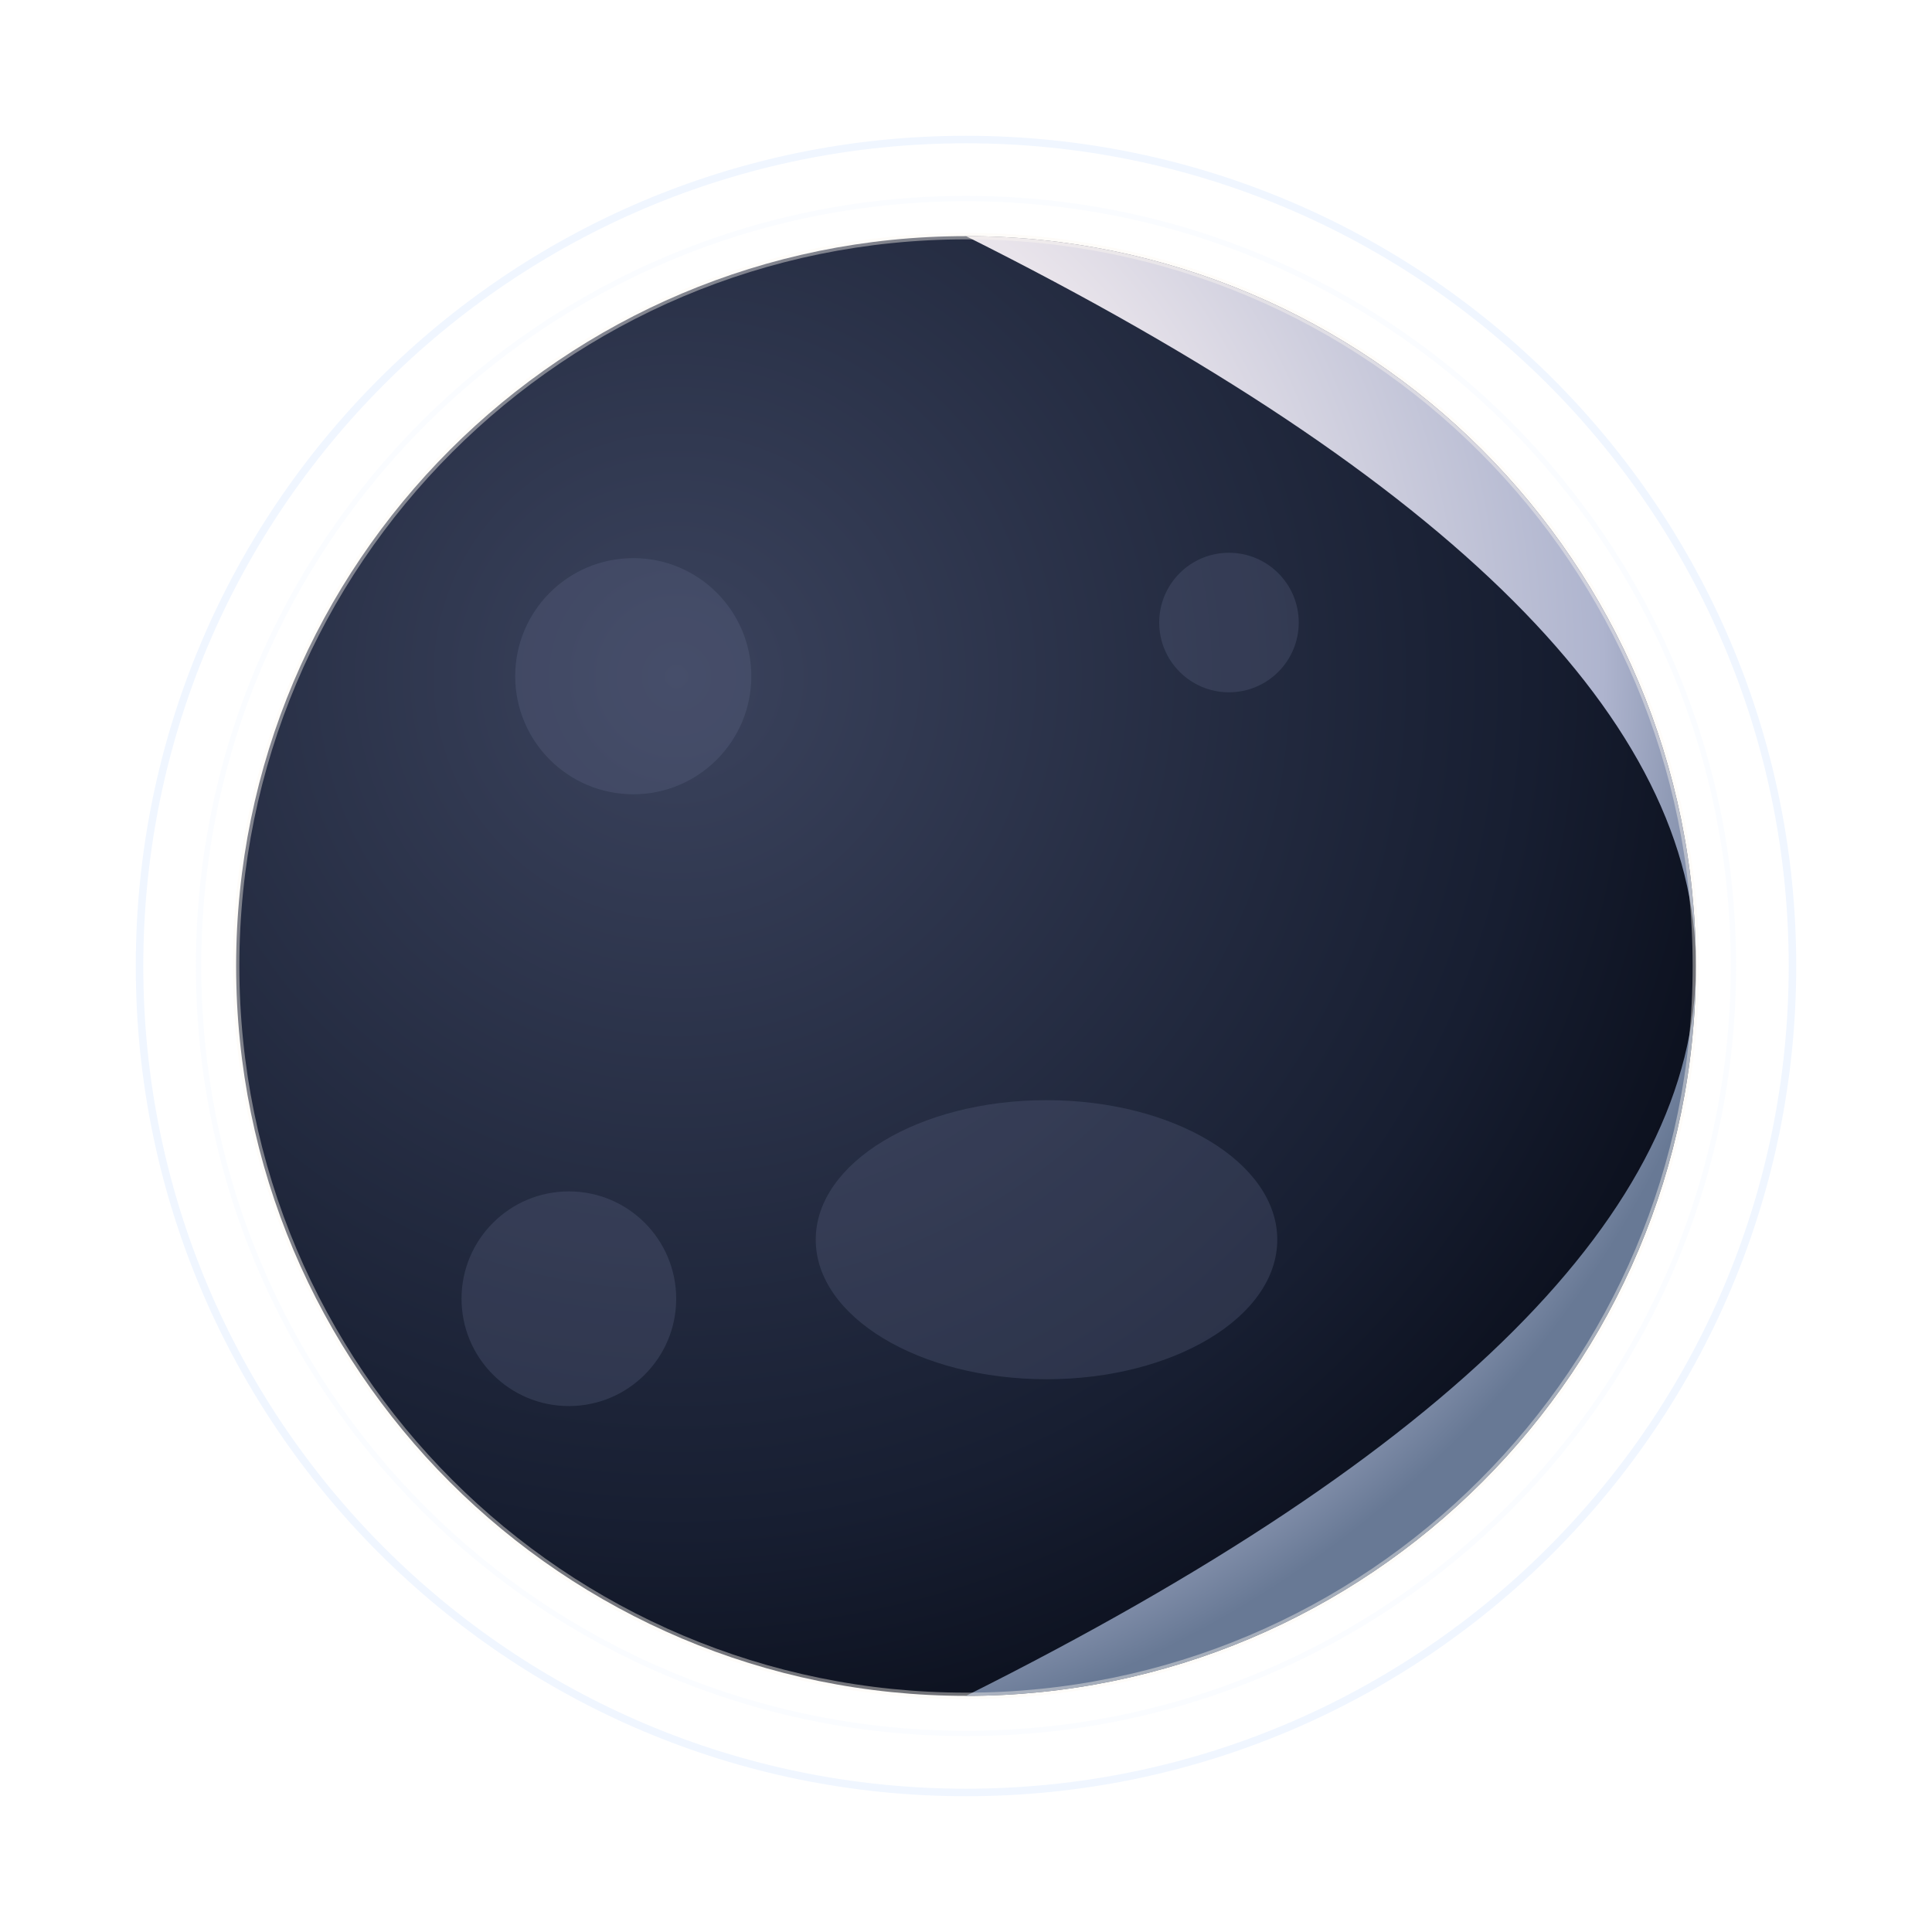
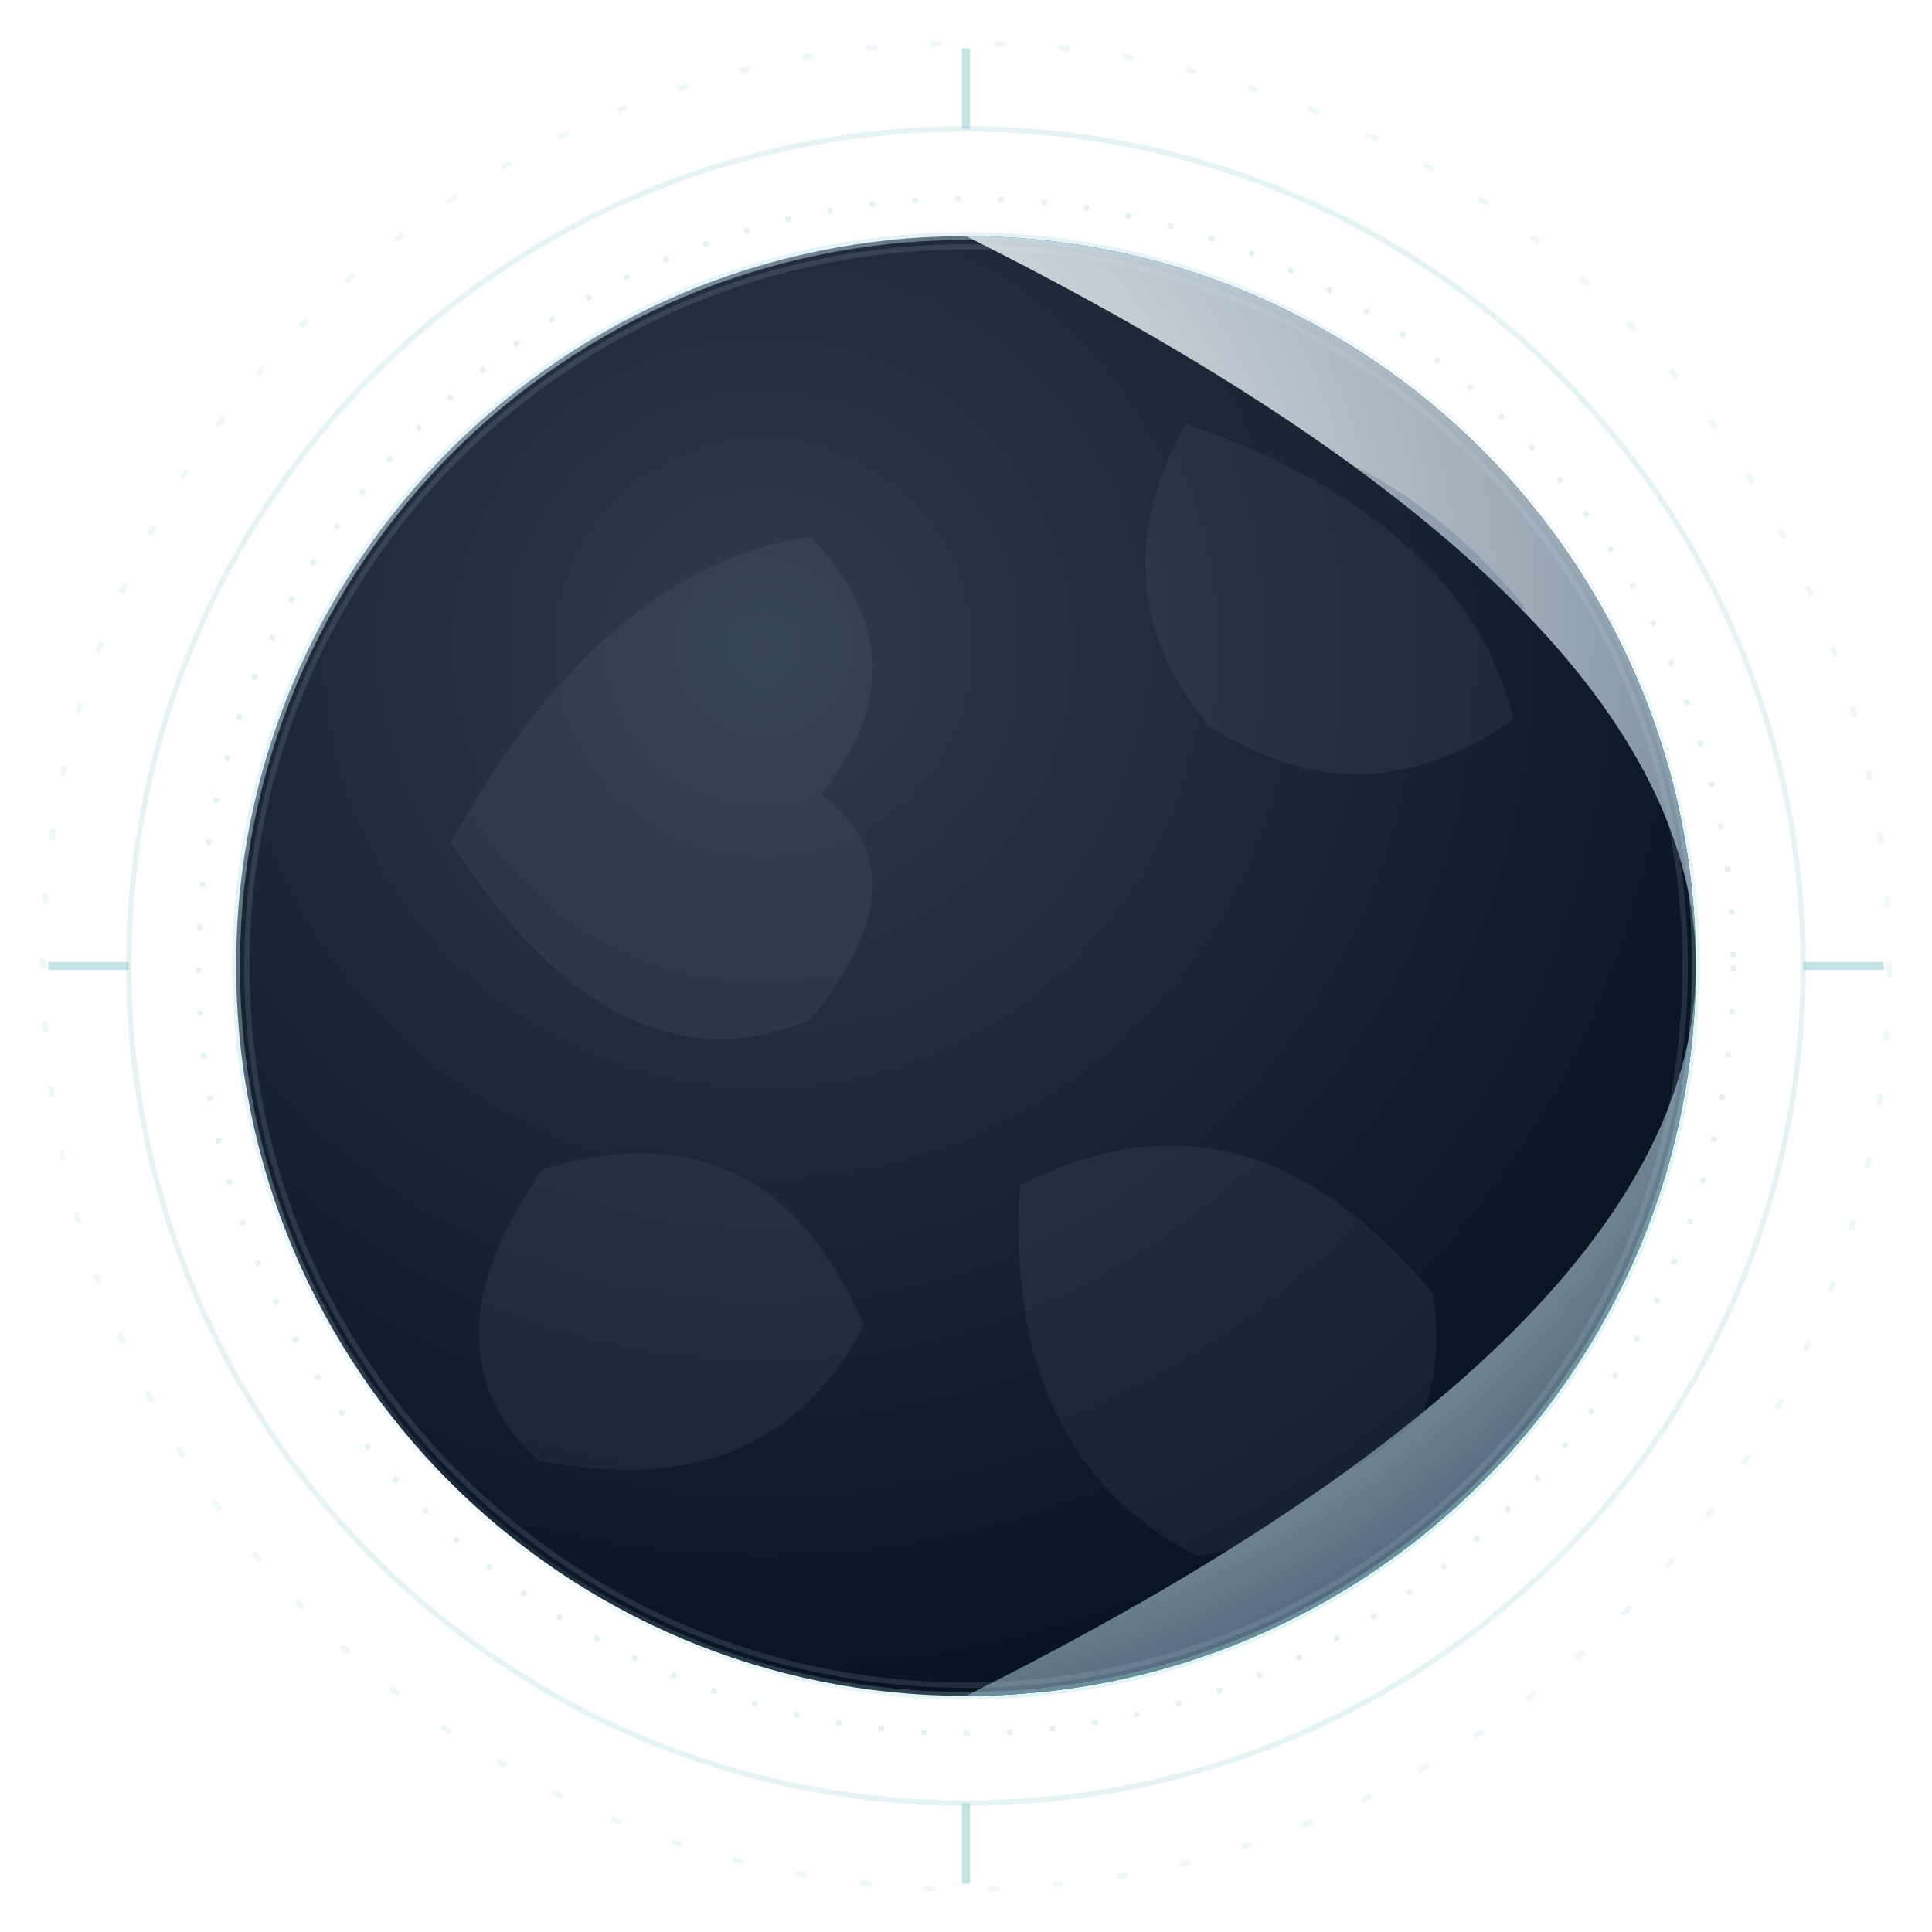
- <svg xmlns="http://www.w3.org/2000/svg" class="lp-moon-svg" viewBox="0 0 360 360" role="img" aria-label="Moon phase visualization" width="360" height="360">
+ <svg xmlns="http://www.w3.org/2000/svg" class="lp-moon-svg" viewBox="0 0 360 360" role="img" aria-label="Lunar illumination model" width="360" height="360">
  <defs>
-     <radialGradient id="lp-moon-dark" cx="30%" cy="30%" r="80%">
-       <stop stop-color="#3b435d" />
-       <stop offset=".74" stop-color="#171e31" />
-       <stop offset="1" stop-color="#090d19" />
+     <radialGradient id="lp-moon-dark" cx="36%" cy="28%" r="85%">
+       <stop stop-color="#303d50" />
+       <stop offset=".50" stop-color="#192432" />
+       <stop offset=".84" stop-color="#0a1523" />
+       <stop offset="1" stop-color="#050d18" />
    </radialGradient>
-     <radialGradient id="lp-moon-light" cx="30%" cy="29%" r="76%">
-       <stop stop-color="#fffbd9" />
-       <stop offset=".48" stop-color="#e9e4eb" />
-       <stop offset=".84" stop-color="#aeb4ce" />
-       <stop offset="1" stop-color="#687995" />
+     <radialGradient id="lp-moon-light" cx="35%" cy="25%" r="88%">
+       <stop stop-color="#f3f0e8" />
+       <stop offset=".28" stop-color="#d3d9de" />
+       <stop offset=".61" stop-color="#9dabb7" />
+       <stop offset=".83" stop-color="#6d8193" />
+       <stop offset="1" stop-color="#334b61" />
    </radialGradient>
+     <linearGradient id="lp-moon-glint" x1="0" y1="0" x2="1" y2="1">
+       <stop stop-color="#e4f8ff" stop-opacity=".72" />
+       <stop offset=".5" stop-color="#96cad7" stop-opacity=".08" />
+       <stop offset="1" stop-color="#9be7e4" stop-opacity=".42" />
+     </linearGradient>
+     <clipPath id="lp-moon-bound">
+       <circle cx="180" cy="180" r="135.5" />
+     </clipPath>
    <clipPath id="lp-moon-clip">
      <path id="lp-moon-light-path" d="M 180 44 A 136 136 0 0 1 180 316 Q 452 180 180 44 Z" />
    </clipPath>
  </defs>
-   <circle cx="180" cy="180" r="154" fill="none" stroke="#bdd8ff" stroke-opacity=".22" stroke-width="1.4" />
-   <circle cx="180" cy="180" r="143" fill="none" stroke="#d7e7ff" stroke-opacity=".12" />
+   <g fill="none" stroke="#79bfc6">
+     <circle cx="180" cy="180" r="172" stroke-opacity=".12" stroke-dasharray="2 10" />
+     <circle cx="180" cy="180" r="156" stroke-opacity=".19" />
+     <circle cx="180" cy="180" r="143" stroke-opacity=".20" stroke-dasharray="1 7" />
+     <path d="M 180 9 V 24 M180 336 V351 M9 180 H24 M336 180 H351" stroke-opacity=".43" stroke-width="1.5" />
+   </g>
  <circle cx="180" cy="180" r="136" fill="url(#lp-moon-dark)" />
-   <g opacity=".27" fill="#626d8b">
-     <circle cx="118" cy="126" r="22" />
-     <circle cx="229" cy="116" r="13" />
-     <ellipse cx="195" cy="231" rx="43" ry="26" />
-     <circle cx="106" cy="242" r="20" />
+   <g clip-path="url(#lp-moon-bound)" fill="#829aac" opacity=".09">
+     <path d="M 84 157 Q 112 106 151 100 Q 173 123 153 148 Q 173 163 151 190 Q 115 205 84 157Z" />
+     <path d="M 221 79 Q 273 97 282 134 Q 254 154 225 135 Q 204 109 221 79Z" />
+     <path d="M 190 221 Q 232 199 267 241 Q 273 281 223 290 Q 187 271 190 221Z" />
+     <path d="M 101 218 Q 143 205 161 247 Q 143 281 100 272 Q 78 251 101 218Z" />
  </g>
  <g clip-path="url(#lp-moon-clip)">
    <circle cx="180" cy="180" r="136" fill="url(#lp-moon-light)" />
-     <g fill="#717b9b" opacity=".34">
-       <circle cx="116" cy="127" r="22" />
-       <circle cx="237" cy="103" r="15" />
-       <circle cx="254" cy="212" r="25" />
-       <ellipse cx="192" cy="232" rx="44" ry="28" />
-       <circle cx="106" cy="245" r="20" />
-       <circle cx="170" cy="107" r="11" />
-       <ellipse cx="151" cy="176" rx="27" ry="18" />
+     <g fill="#435d72" opacity=".24">
+       <path d="M89 122 Q119 94 150 107 Q170 124 152 151 Q182 173 155 196 Q123 210 95 186 Q78 163 89 122Z" />
+       <path d="M207 77 Q254 76 284 113 Q277 150 241 147 Q214 136 205 109Z" />
+       <path d="M178 230 Q208 202 246 211 Q274 229 273 255 Q244 290 204 281 Q180 259 178 230Z" />
+       <path d="M87 235 Q115 211 147 236 Q159 269 133 289 Q103 286 87 263Z" />
+       <path d="M155 152 Q179 137 199 156 Q202 174 185 190 Q161 191 155 171Z" />
    </g>
-     <g fill="none" stroke="#f5f8e9" stroke-opacity=".3" stroke-width="2">
-       <circle cx="116" cy="127" r="18" />
-       <circle cx="254" cy="212" r="20" />
-       <circle cx="106" cy="245" r="14" />
+     <g fill="#526779" opacity=".40">
+       <circle cx="120" cy="126" r="16" />
+       <circle cx="226" cy="116" r="12" />
+       <circle cx="255" cy="218" r="21" />
+       <circle cx="110" cy="245" r="18" />
+       <circle cx="189" cy="232" r="15" />
+       <circle cx="170" cy="98" r="8" />
+       <circle cx="147" cy="174" r="11" />
+       <circle cx="282" cy="177" r="9" />
+       <circle cx="195" cy="144" r="5" />
+       <circle cx="236" cy="270" r="9" />
+       <circle cx="126" cy="202" r="5" />
+       <circle cx="270" cy="144" r="6" />
+       <circle cx="220" cy="172" r="7" />
+       <circle cx="187" cy="286" r="4" />
+       <circle cx="94" cy="178" r="5" />
+     </g>
+     <g fill="none" stroke="#f4f5ed" stroke-opacity=".3" stroke-width="2">
+       <circle cx="120" cy="126" r="18" />
+       <circle cx="255" cy="218" r="23" />
+       <circle cx="110" cy="245" r="20" />
+       <circle cx="226" cy="116" r="13.5" />
+       <circle cx="189" cy="232" r="16.5" />
+       <circle cx="147" cy="174" r="12.5" />
+       <circle cx="282" cy="177" r="10" />
+     </g>
+     <g fill="#c7d5de" opacity=".3">
+       <circle cx="144" cy="98" r="2" />
+       <circle cx="201" cy="100" r="2" />
+       <circle cx="184" cy="189" r="2.5" />
+       <circle cx="276" cy="198" r="2" />
+       <circle cx="147" cy="277" r="1.7" />
+       <circle cx="97" cy="207" r="1.8" />
+       <circle cx="232" cy="188" r="1.5" />
+       <circle cx="223" cy="251" r="1.6" />
+       <circle cx="155" cy="223" r="1.7" />
+       <circle cx="104" cy="142" r="2.2" />
+       <circle cx="244" cy="154" r="1.8" />
+       <circle cx="197" cy="265" r="1.5" />
    </g>
  </g>
-   <circle cx="180" cy="180" r="136" fill="none" stroke="#fcf8f0" stroke-opacity=".42" stroke-width="1.2" />
+   <circle cx="180" cy="180" r="136" fill="none" stroke="url(#lp-moon-glint)" stroke-width="1.45" />
+   <circle cx="180" cy="180" r="134" fill="none" stroke="#d2f0f7" stroke-opacity=".12" stroke-width="1" />
</svg>
